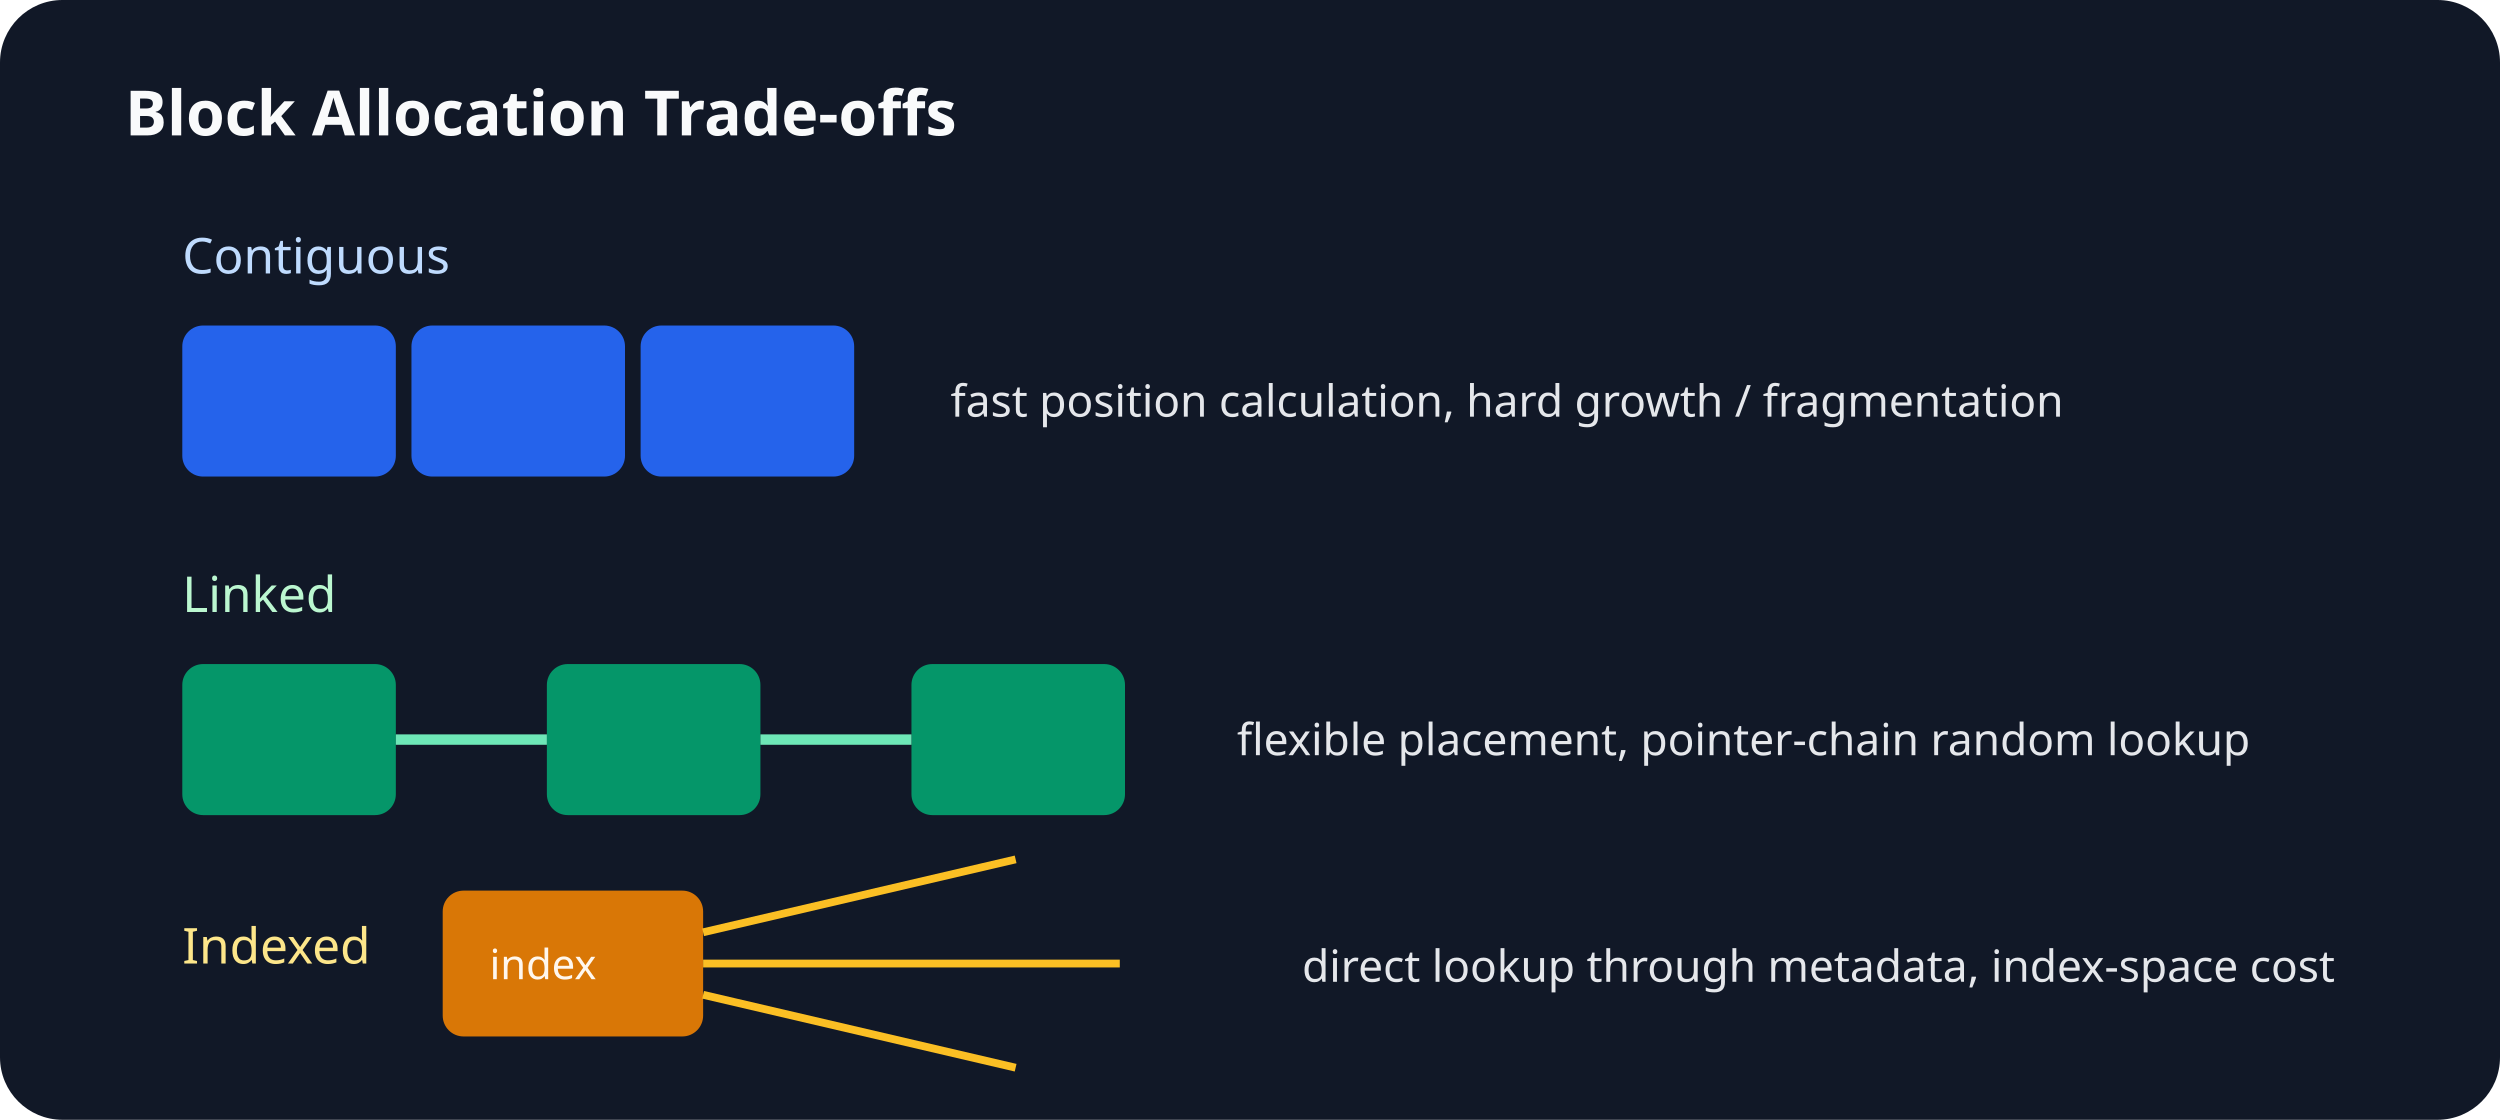
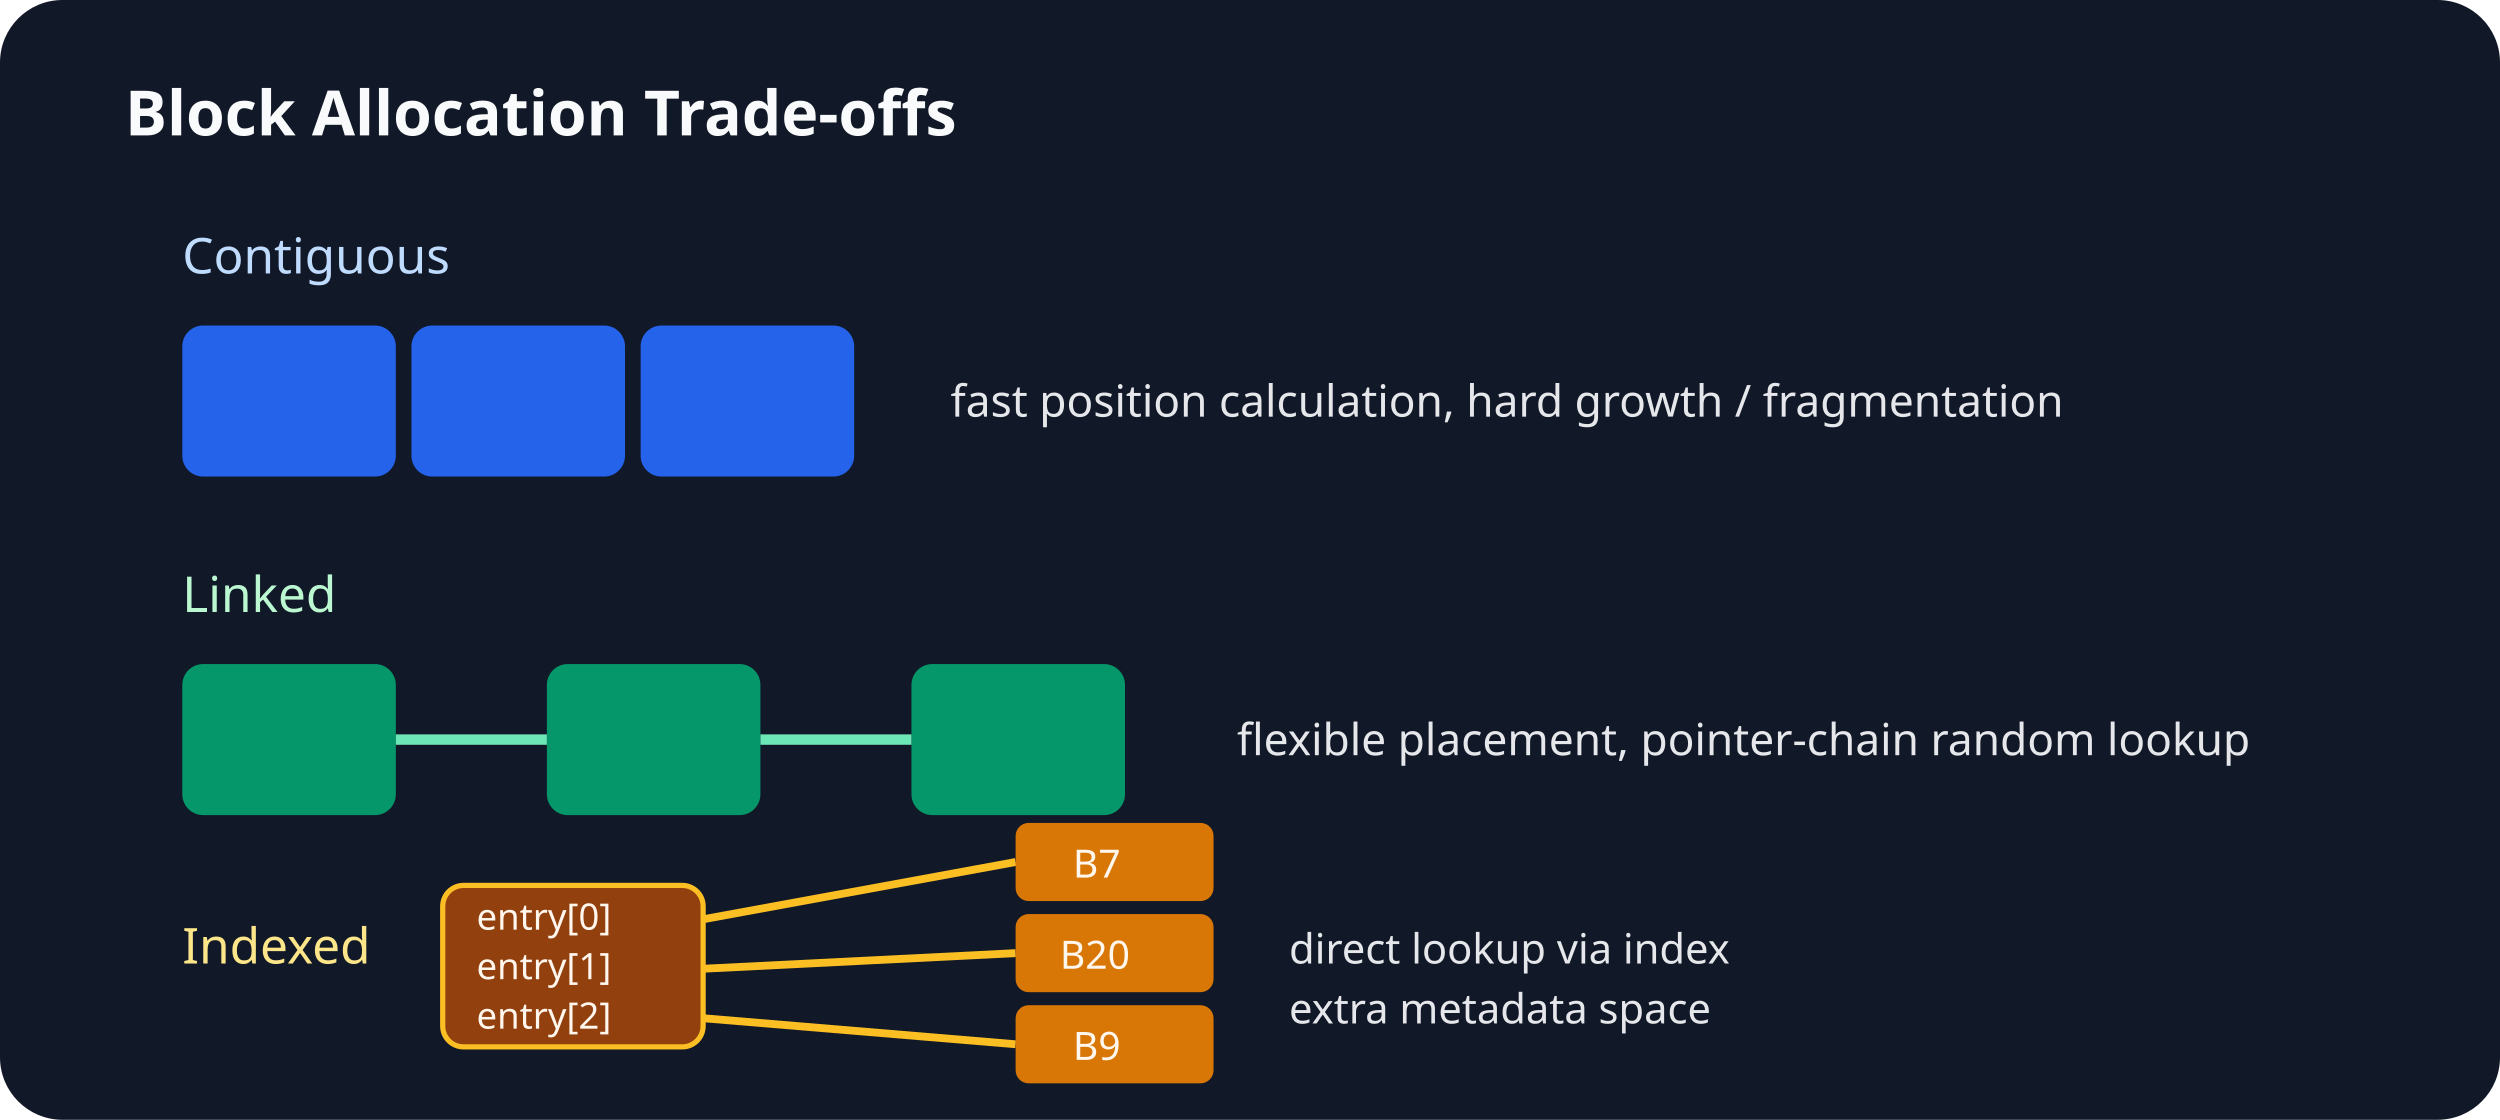
<svg xmlns="http://www.w3.org/2000/svg" width="960" height="430" viewBox="0 0 960 430">
  <rect width="960" height="430" rx="24" fill="#111827" />
  <text x="48" y="52" fill="#f9fafb" font-size="24" font-family="sans-serif" font-weight="700">Block Allocation Trade-offs</text>
  <text x="70" y="105" fill="#bfdbfe" font-size="19" font-family="sans-serif">Contiguous</text>
  <rect x="70" y="125" width="82" height="58" rx="8" fill="#2563eb" />
  <rect x="158" y="125" width="82" height="58" rx="8" fill="#2563eb" />
  <rect x="246" y="125" width="82" height="58" rx="8" fill="#2563eb" />
  <text x="365" y="160" fill="#e5e7eb" font-size="17" font-family="sans-serif">fast position calculation, hard growth / fragmentation</text>
  <text x="70" y="235" fill="#bbf7d0" font-size="19" font-family="sans-serif">Linked</text>
  <rect x="70" y="255" width="82" height="58" rx="8" fill="#059669" />
  <rect x="210" y="255" width="82" height="58" rx="8" fill="#059669" />
  <rect x="350" y="255" width="82" height="58" rx="8" fill="#059669" />
  <path d="M152 284 L210 284" stroke="#6ee7b7" stroke-width="4" />
  <path d="M292 284 L350 284" stroke="#6ee7b7" stroke-width="4" />
  <text x="475" y="290" fill="#e5e7eb" font-size="17" font-family="sans-serif">flexible placement, pointer-chain random lookup</text>
  <text x="70" y="370" fill="#fde68a" font-size="19" font-family="sans-serif">Indexed</text>
-   <rect x="170" y="342" width="100" height="56" rx="8" fill="#d97706" />
-   <text x="188" y="376" fill="#fff7ed" font-size="16" font-family="sans-serif">index</text>
-   <path d="M270 358 L390 330" stroke="#fbbf24" stroke-width="3" />
-   <path d="M270 370 L430 370" stroke="#fbbf24" stroke-width="3" />
-   <path d="M270 382 L390 410" stroke="#fbbf24" stroke-width="3" />
-   <text x="500" y="377" fill="#e5e7eb" font-size="17" font-family="sans-serif">direct lookup through metadata, index-space cost</text>
+   <rect x="170" y="340" width="100" height="62" rx="8" fill="#92400e" stroke="#fbbf24" stroke-width="2" />
+   <text x="183" y="357" fill="#fff7ed" font-size="14" font-family="sans-serif">entry[0]</text>
+   <text x="183" y="376" fill="#fff7ed" font-size="14" font-family="sans-serif">entry[1]</text>
+   <text x="183" y="395" fill="#fff7ed" font-size="14" font-family="sans-serif">entry[2]</text>
+   <path d="M270 353 L390 331 M270 372 L390 366 M270 391 L390 401" fill="none" stroke="#fbbf24" stroke-width="3" />
+   <rect x="390" y="316" width="76" height="30" rx="5" fill="#d97706" />
+   <rect x="390" y="351" width="76" height="30" rx="5" fill="#d97706" />
+   <rect x="390" y="386" width="76" height="30" rx="5" fill="#d97706" />
+   <text x="412" y="337" fill="#fff7ed" font-size="15" font-family="sans-serif">B7</text>
+   <text x="407" y="372" fill="#fff7ed" font-size="15" font-family="sans-serif">B20</text>
+   <text x="412" y="407" fill="#fff7ed" font-size="15" font-family="sans-serif">B9</text>
+   <text x="495" y="370" fill="#e5e7eb" font-size="16" font-family="sans-serif">direct lookup via index</text>
+   <text x="495" y="393" fill="#e5e7eb" font-size="16" font-family="sans-serif">extra metadata space</text>
</svg>
